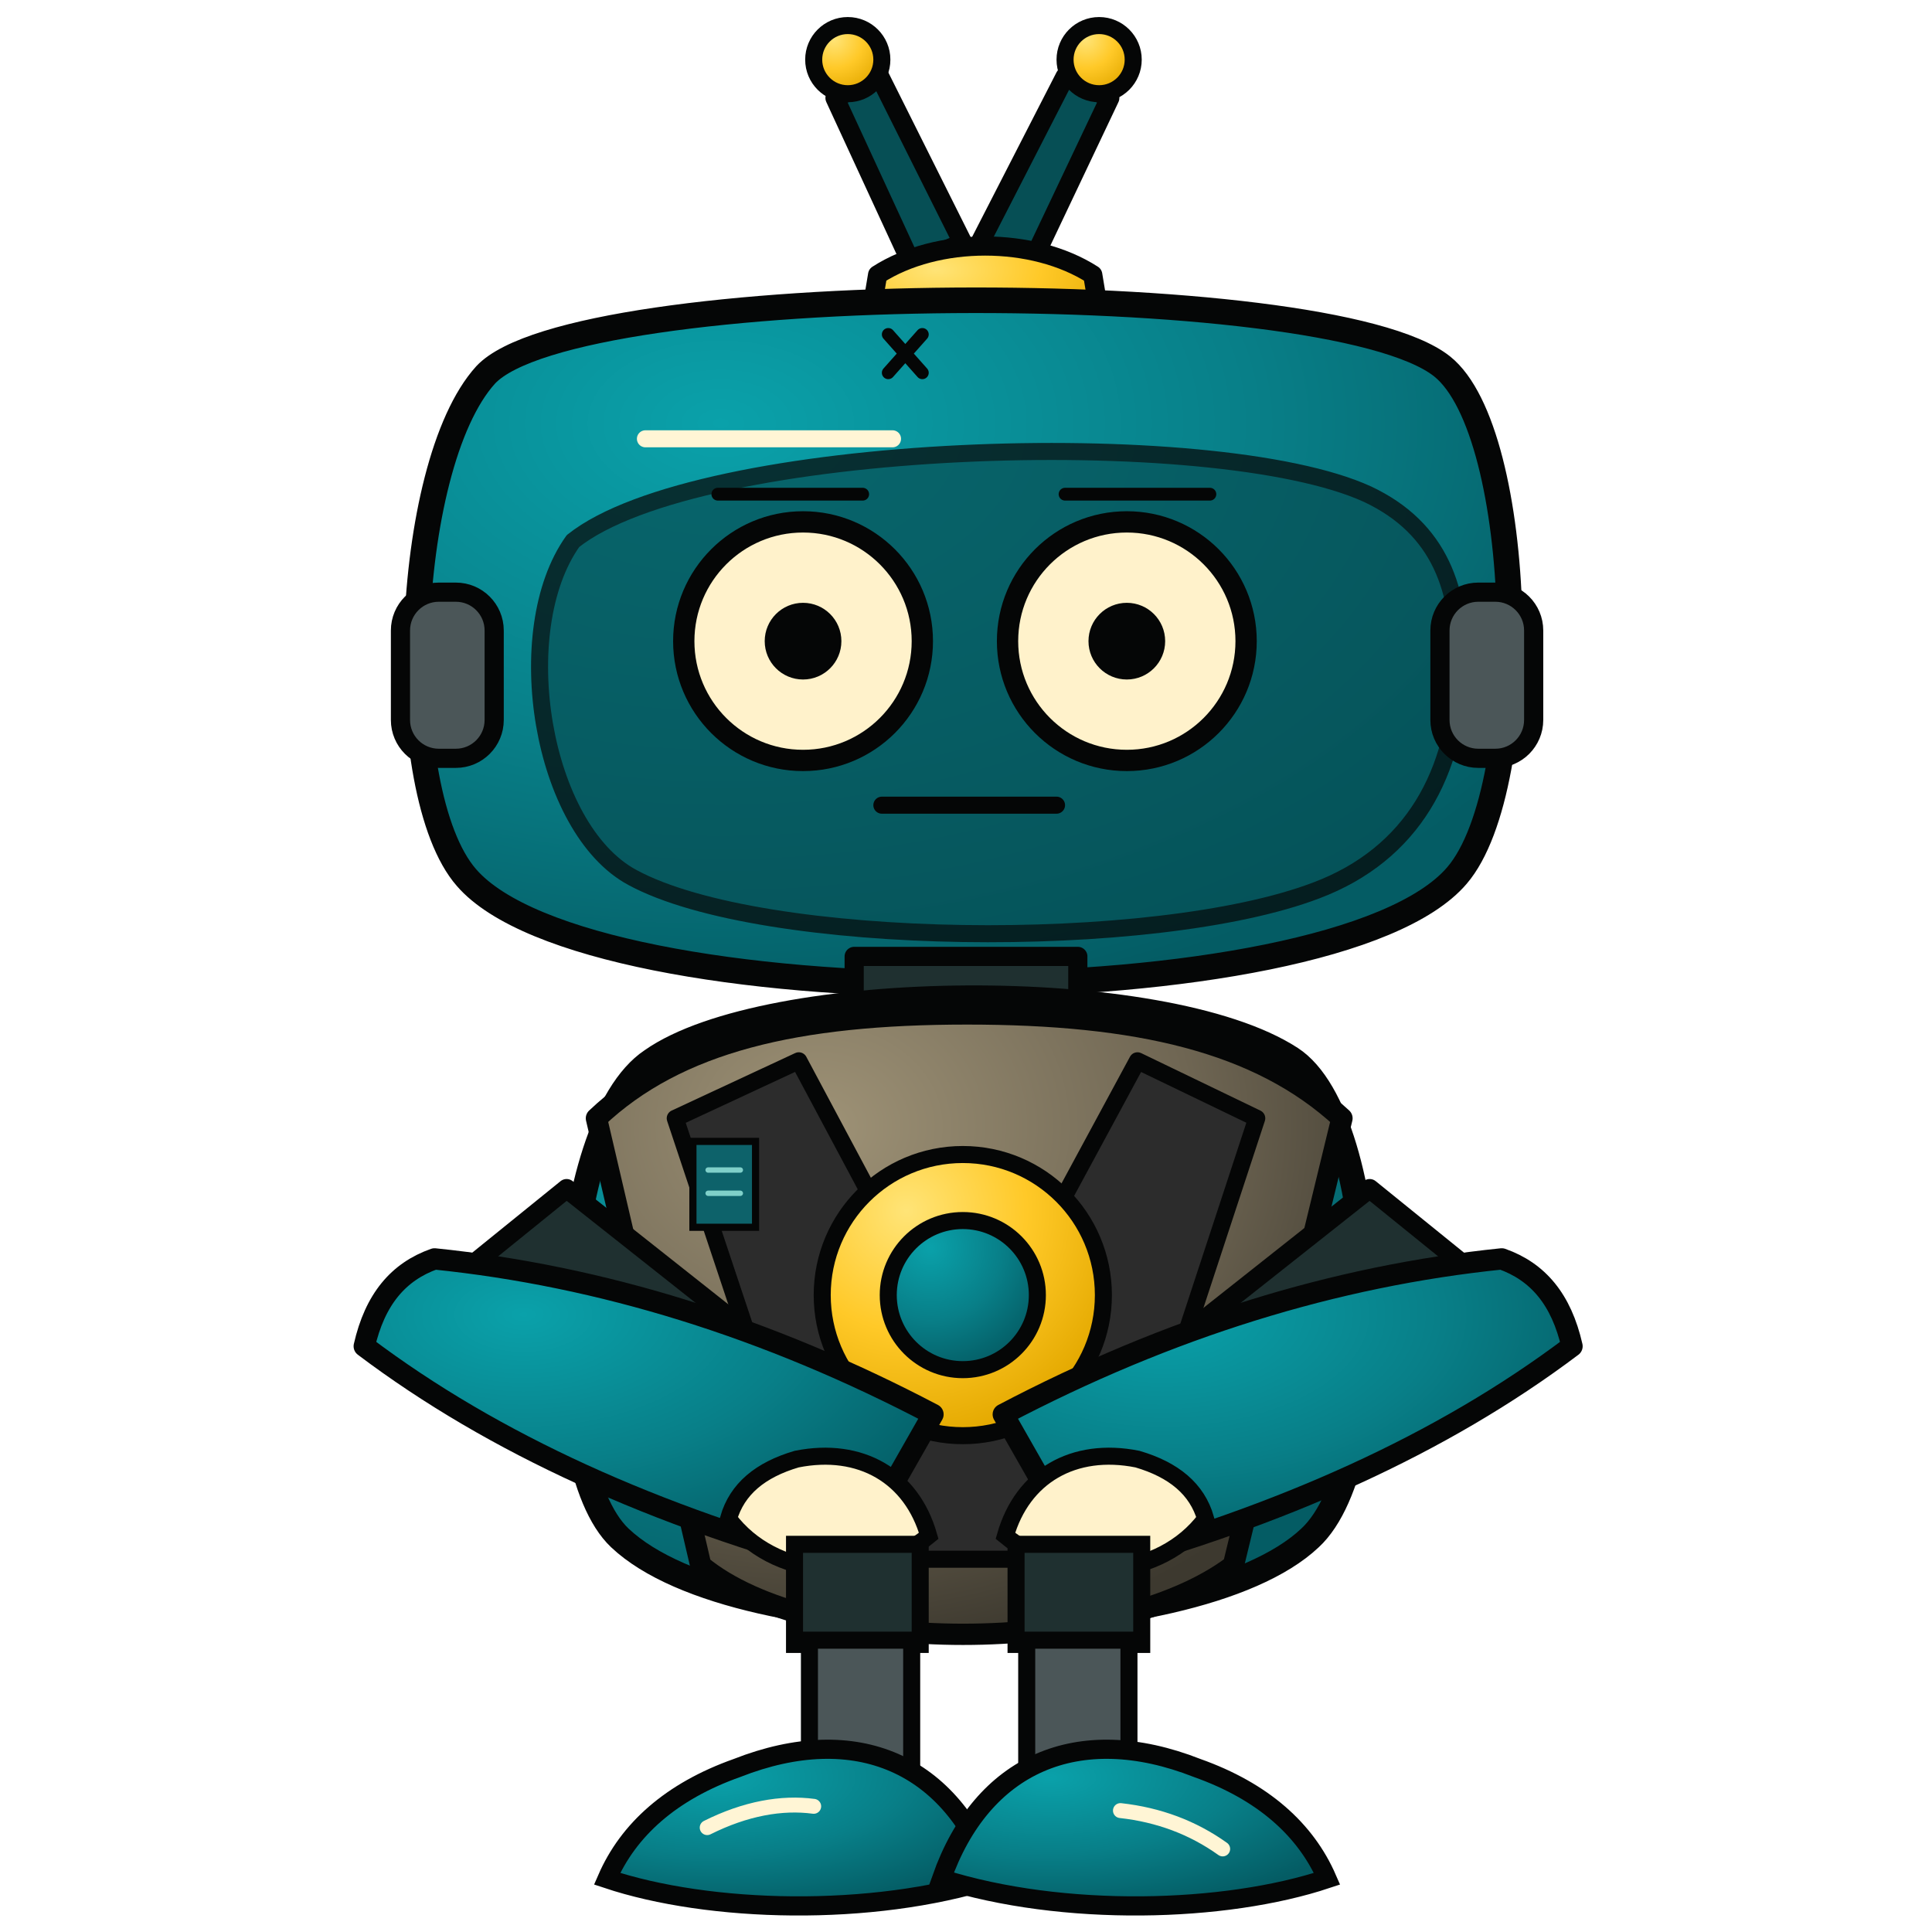
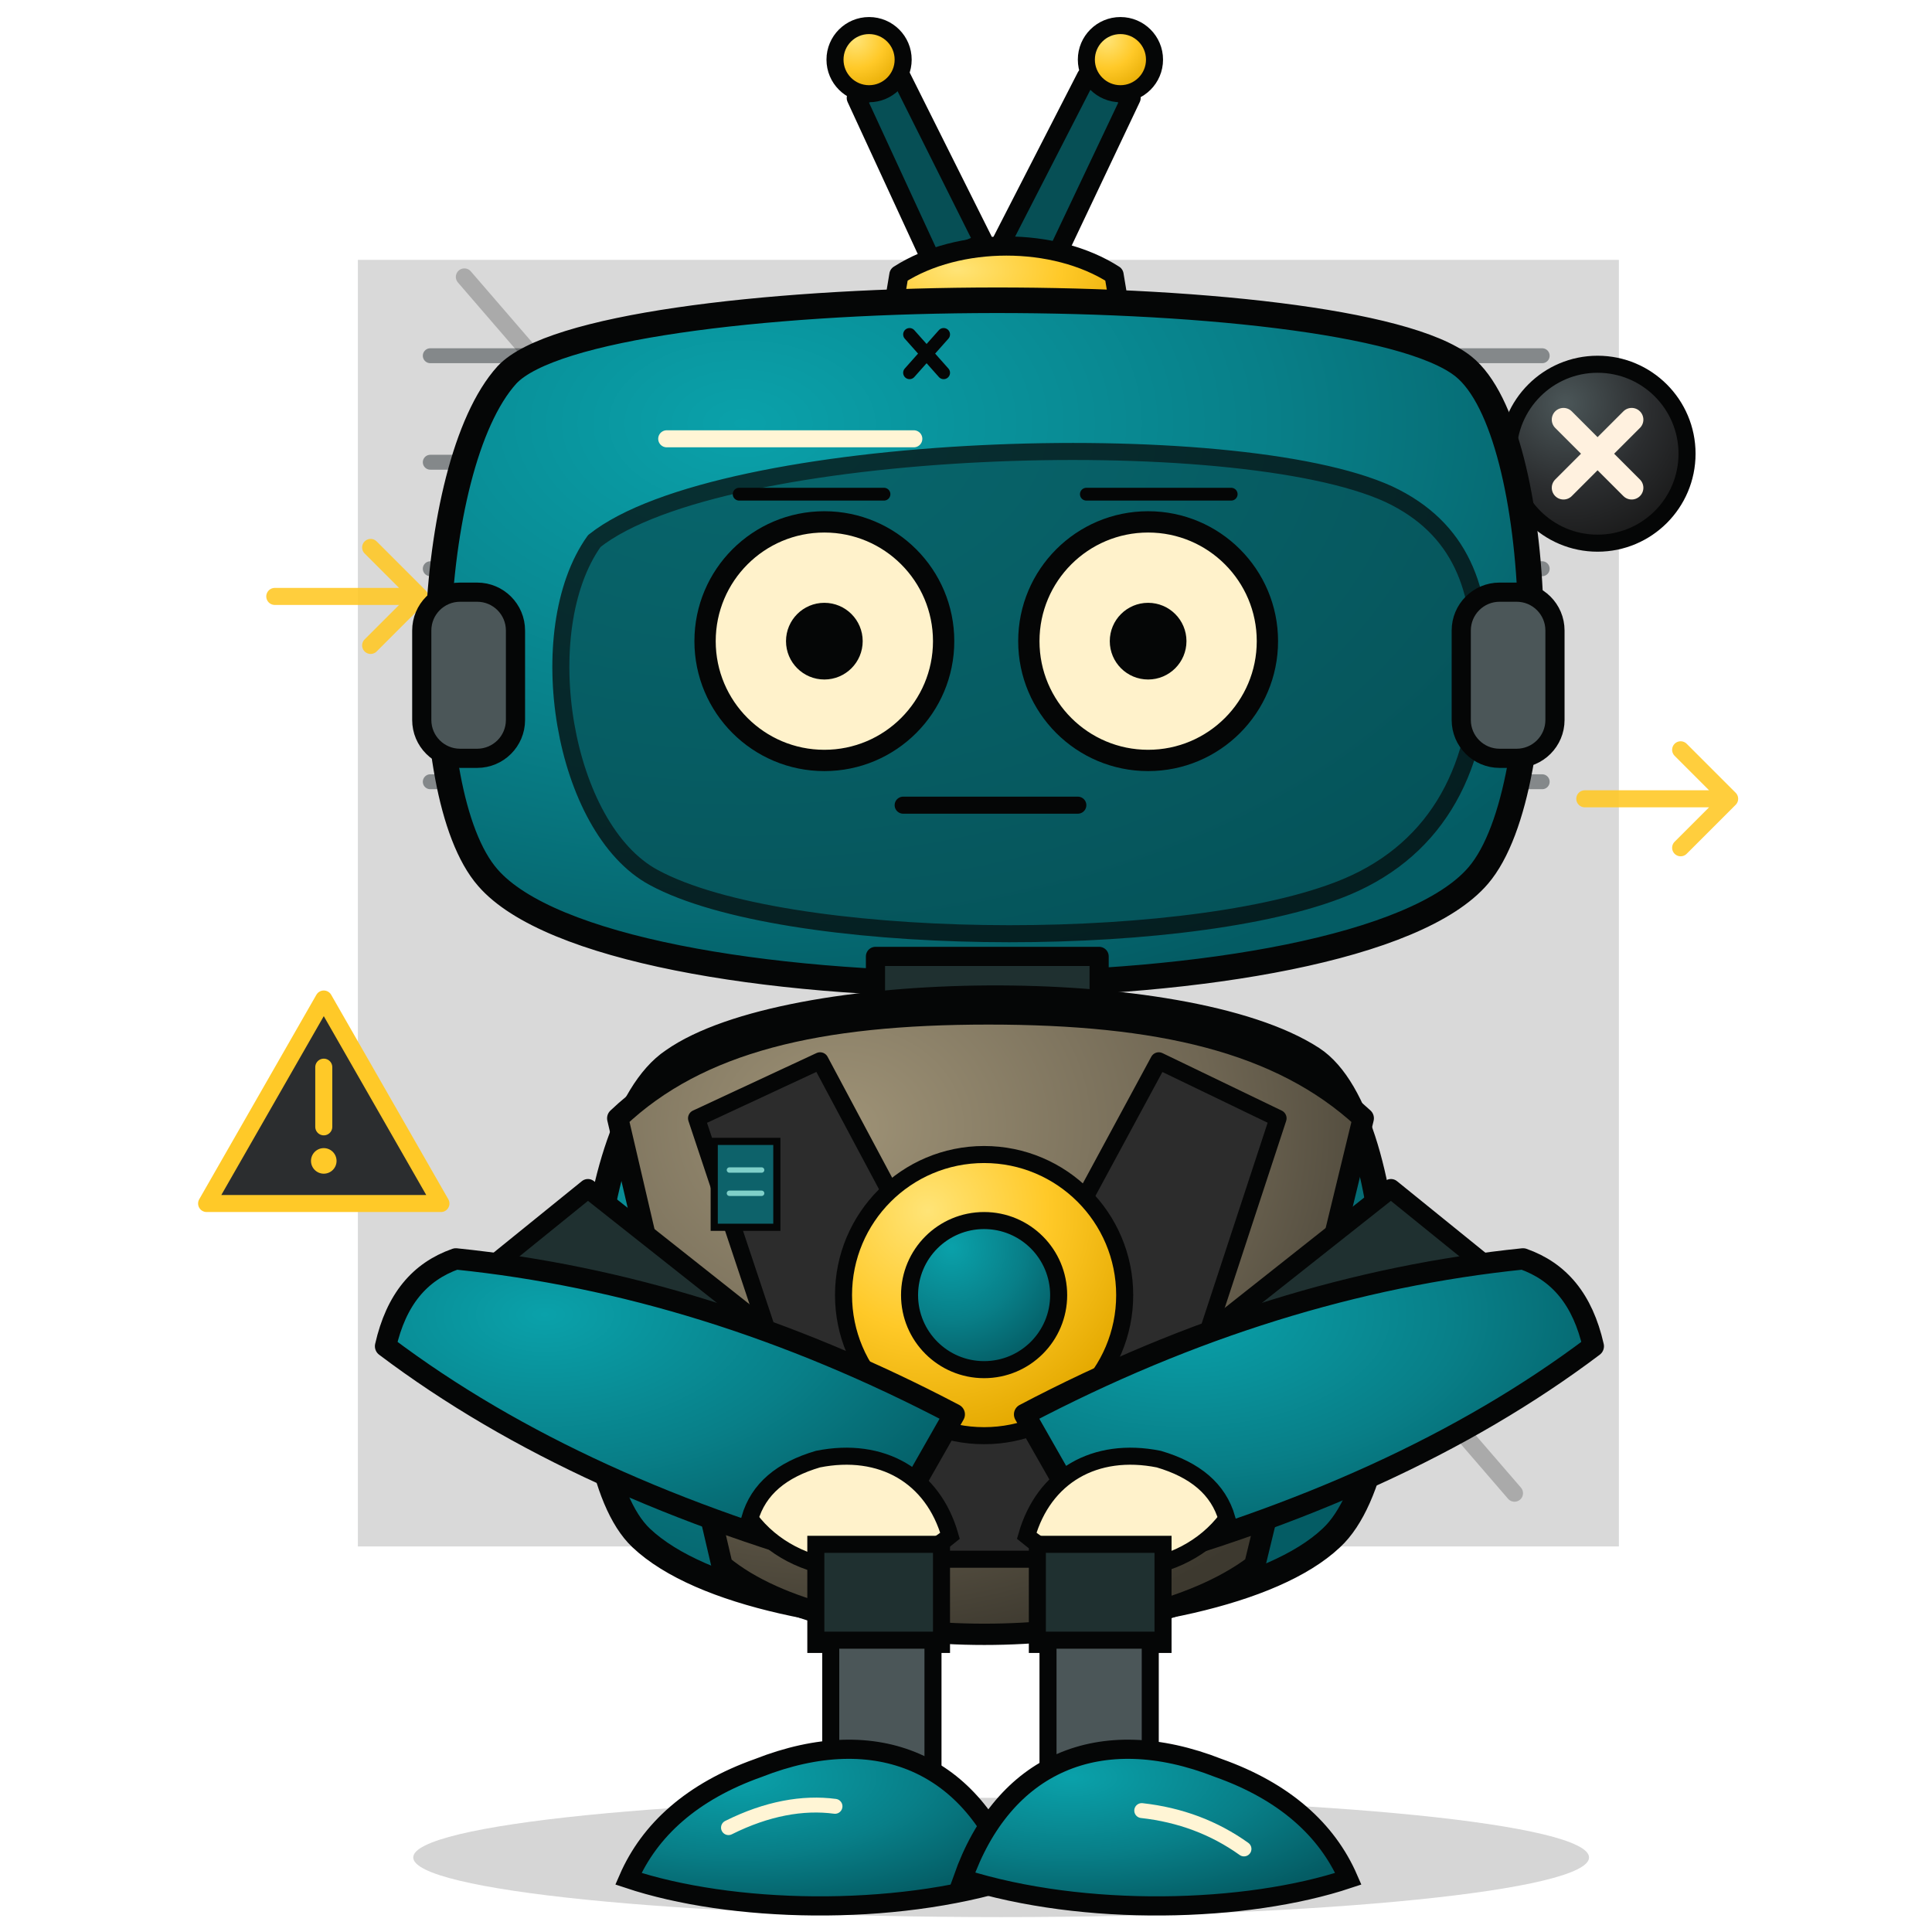
- <svg xmlns="http://www.w3.org/2000/svg" viewBox="58 58 907 907" version="1.1" role="img" aria-labelledby="title desc">
+ <svg xmlns="http://www.w3.org/2000/svg" viewBox="48 58 907 907" version="1.1" role="img" aria-labelledby="title desc">
  <defs>
    <radialGradient id="teal" cx="28%" cy="18%" r="88%">
      <stop offset="0" stop-color="#0aa1aa" />
      <stop offset="0.55" stop-color="#087f88" />
      <stop offset="1" stop-color="#045c64" />
    </radialGradient>
    <radialGradient id="gold" cx="30%" cy="20%" r="82%">
      <stop offset="0" stop-color="#ffe477" />
      <stop offset="0.52" stop-color="#ffc928" />
      <stop offset="1" stop-color="#e4a900" />
    </radialGradient>
    <radialGradient id="red" cx="32%" cy="22%" r="82%">
      <stop offset="0" stop-color="#4b5658" />
      <stop offset=".58" stop-color="#2b2d2f" />
      <stop offset="1" stop-color="#1a1a1a" />
    </radialGradient>
    <radialGradient id="coat" cx="30%" cy="18%" r="86%">
      <stop offset="0" stop-color="#9e9276" />
      <stop offset=".58" stop-color="#6f6653" />
      <stop offset="1" stop-color="#3d392f" />
    </radialGradient>
    <radialGradient id="cream" cx="30%" cy="20%" r="86%">
      <stop offset="0" stop-color="#fff2cb" />
      <stop offset="1" stop-color="#fff2cb" />
    </radialGradient>
  </defs>
  <rect width="1024" height="1024" fill="none" />
+   <ellipse fill="#1a1a1a" cx="518" cy="930" rx="276" ry="28" opacity=".18" />
  <g id="smith-roster" transform="translate(0 8)">
+     <g id="critique-backdrop">
+       <path fill="#2b2d2f" opacity=".18" d="M216 172h592v604H216z" />
+       <path fill="none" stroke="#3e4548" stroke-width="7" stroke-linecap="round" opacity=".55" d="M250 217h522M250 267h522M250 317h522M250 367h522M250 417h522" />
+       <g id="warning-sign" transform="translate(145 519)">
+         <path fill="#2b2d2f" stroke="#ffc928" stroke-width="8" stroke-linejoin="round" d="M55 0l55 96H0z" />
+         <path fill="none" stroke="#ffc928" stroke-width="8" stroke-linecap="round" d="M55 32v28" />
+         <circle fill="#ffc928" cx="55" cy="76" r="6" />
+       </g>
+       <g id="failure-x" transform="translate(798 263)">
+         <circle fill="url(#red)" stroke="#050606" stroke-width="8" cx="0" cy="0" r="42" />
+         <path fill="none" stroke="#fff1df" stroke-width="11" stroke-linecap="round" d="M-16-16l32 32M16-16l-32 32" />
+       </g>
+       <g id="red-arrows" opacity=".9">
+         <path fill="none" stroke="#ffc928" stroke-width="8" stroke-linecap="round" stroke-linejoin="round" d="M792 425h68l-23-23M860 425l-23 23" />
+         <path fill="none" stroke="#ffc928" stroke-width="8" stroke-linecap="round" stroke-linejoin="round" d="M177 330h68l-23-23M245 330l-23 23" />
+       </g>
+       <path fill="none" stroke="#050606" stroke-width="8" stroke-linecap="round" opacity=".22" d="M266 180l493 571" />
+     </g>
    <g id="antenna">
      <path fill="#064f55" stroke="#050606" stroke-width="9" stroke-linecap="round" stroke-linejoin="round" d="M486 174l-36-78 21-10 39 78z" />
      <path fill="#064f55" stroke="#050606" stroke-width="9" stroke-linecap="round" stroke-linejoin="round" d="M542 174l37-78-21-10-40 78z" />
      <circle fill="url(#gold)" stroke="#050606" stroke-width="8" cx="456" cy="78" r="16" />
      <circle fill="url(#gold)" stroke="#050606" stroke-width="8" cx="574" cy="78" r="16" />
      <path fill="url(#gold)" stroke="#050606" stroke-width="9" stroke-linejoin="round" d="M470 179c28-18 73-18 101 0l7 42H463z" />
    </g>
    <g id="head">
      <path fill="url(#teal)" stroke="#050606" stroke-width="12" stroke-linecap="round" stroke-linejoin="round" d="M286 226c42-45 395-47 449-4 39 31 43 197 7 239-58 68-407 68-465 1-35-40-30-193 9-236z" />
      <path fill="#064f55" stroke="#050606" stroke-width="8" stroke-linecap="round" stroke-linejoin="round" opacity=".72" d="M327 304c59-47 301-55 373-22 34 16 44 45 43 82-1 49-22 87-67 104-76 29-260 27-321-6-43-23-58-116-28-158z" />
      <circle fill="url(#cream)" stroke="#050606" stroke-width="10" cx="435" cy="351" r="56" />
      <circle fill="url(#cream)" stroke="#050606" stroke-width="10" cx="587" cy="351" r="56" />
      <circle fill="#050606" cx="435" cy="351" r="18" />
      <circle fill="#050606" cx="587" cy="351" r="18" />
      <path fill="none" stroke="#050606" stroke-width="8" stroke-linecap="round" d="M472 428h82" />
      <path fill="none" stroke="#050606" stroke-width="6" stroke-linecap="round" d="M491 207l-16 18M475 207l16 18" />
      <path fill="none" stroke="#050606" stroke-width="6" stroke-linecap="round" d="M395 282h68M558 282h68" />
      <path fill="none" stroke="#fff5d5" stroke-width="8" stroke-linecap="round" d="M361 256h116" />
    </g>
    <g id="ears">
      <rect fill="#4b5658" stroke="#050606" stroke-width="9" x="246" y="328" width="44" height="78" rx="18" />
      <rect fill="#4b5658" stroke="#050606" stroke-width="9" x="734" y="328" width="44" height="78" rx="18" />
    </g>
    <g id="neck-body">
      <path fill="#1f3030" stroke="#050606" stroke-width="9" stroke-linejoin="round" d="M459 499h105v44c-31 17-75 17-105 0z" />
      <path fill="url(#teal)" stroke="#050606" stroke-width="12" stroke-linecap="round" stroke-linejoin="round" d="M364 548c54-38 240-40 300-1 43 28 48 189 9 225-55 52-268 53-324 0-37-35-30-194 15-224z" />
      <path fill="url(#coat)" stroke="#050606" stroke-width="10" stroke-linejoin="round" d="M338 575c38-36 94-49 174-49 80 0 137 13 176 49l-51 210c-57 43-198 43-250 0z" />
      <path fill="#2c2c2c" stroke="#050606" stroke-width="8" stroke-linejoin="round" d="M433 548l79 148 80-148 56 27-68 207H444l-69-207z" />
      <g id="chest-o-ring">
        <circle fill="url(#gold)" stroke="#050606" stroke-width="8" stroke-linecap="round" stroke-linejoin="round" cx="510" cy="658" r="66" />
        <circle fill="url(#teal)" stroke="#050606" stroke-width="8" stroke-linecap="round" stroke-linejoin="round" cx="510" cy="658" r="35" />
      </g>
    </g>
    <g id="smith-role-badge" transform="translate(398 606) scale(0.42) translate(-512 -658)">
      <path fill="#0d626a" stroke="#050606" stroke-width="8" d="M477 610h70v96h-70z" />
      <path fill="none" stroke="#7fd0c9" stroke-width="6" stroke-linecap="round" d="M494 642h36M494 668h36" />
    </g>
    <g id="crossed-arms">
      <path fill="#1f3030" stroke="#050606" stroke-width="9" stroke-linejoin="round" d="M324 608l91 72-52 59-102-80z" />
      <path fill="#1f3030" stroke="#050606" stroke-width="9" stroke-linejoin="round" d="M701 608l-91 72 52 59 102-80z" />
      <path fill="url(#teal)" stroke="#050606" stroke-width="10" stroke-linejoin="round" d="M262 641c78 8 156 32 234 73l-41 72c-89-24-165-58-226-104 5-22 16-35 33-41z" />
      <path fill="url(#teal)" stroke="#050606" stroke-width="10" stroke-linejoin="round" d="M763 641c-78 8-156 32-234 73l41 72c89-24 165-58 226-104-5-22-16-35-33-41z" />
      <path fill="url(#cream)" stroke="#050606" stroke-width="8" d="M432 735c30-6 54 8 62 36-29 24-73 20-94-8 4-14 15-23 32-28z" />
      <path fill="url(#cream)" stroke="#050606" stroke-width="8" d="M592 735c-30-6-54 8-62 36 29 24 73 20 94-8-4-14-15-23-32-28z" />
    </g>
    <g id="legs">
      <path fill="#1f3030" stroke="#050606" stroke-width="8" d="M431 775h59v47h-59zM535 775h59v47h-59z" />
      <path fill="#4b5658" stroke="#050606" stroke-width="8" d="M438 820h48v64h-48zM540 820h48v64h-48z" />
      <path fill="url(#teal)" stroke="#050606" stroke-width="9" d="M404 880c56-22 101-2 120 52-57 18-133 16-181 0 10-23 30-41 61-52z" />
      <path fill="url(#teal)" stroke="#050606" stroke-width="9" d="M620 880c-56-22-101-2-120 52 57 18 133 16 181 0-10-23-30-41-61-52z" />
      <path fill="none" stroke="#fff5d5" stroke-width="7" stroke-linecap="round" d="M390 908c18-9 35-12 50-10" />
      <path fill="none" stroke="#fff5d5" stroke-width="7" stroke-linecap="round" d="M584 900c18 2 34 8 48 18" />
    </g>
  </g>
</svg>
